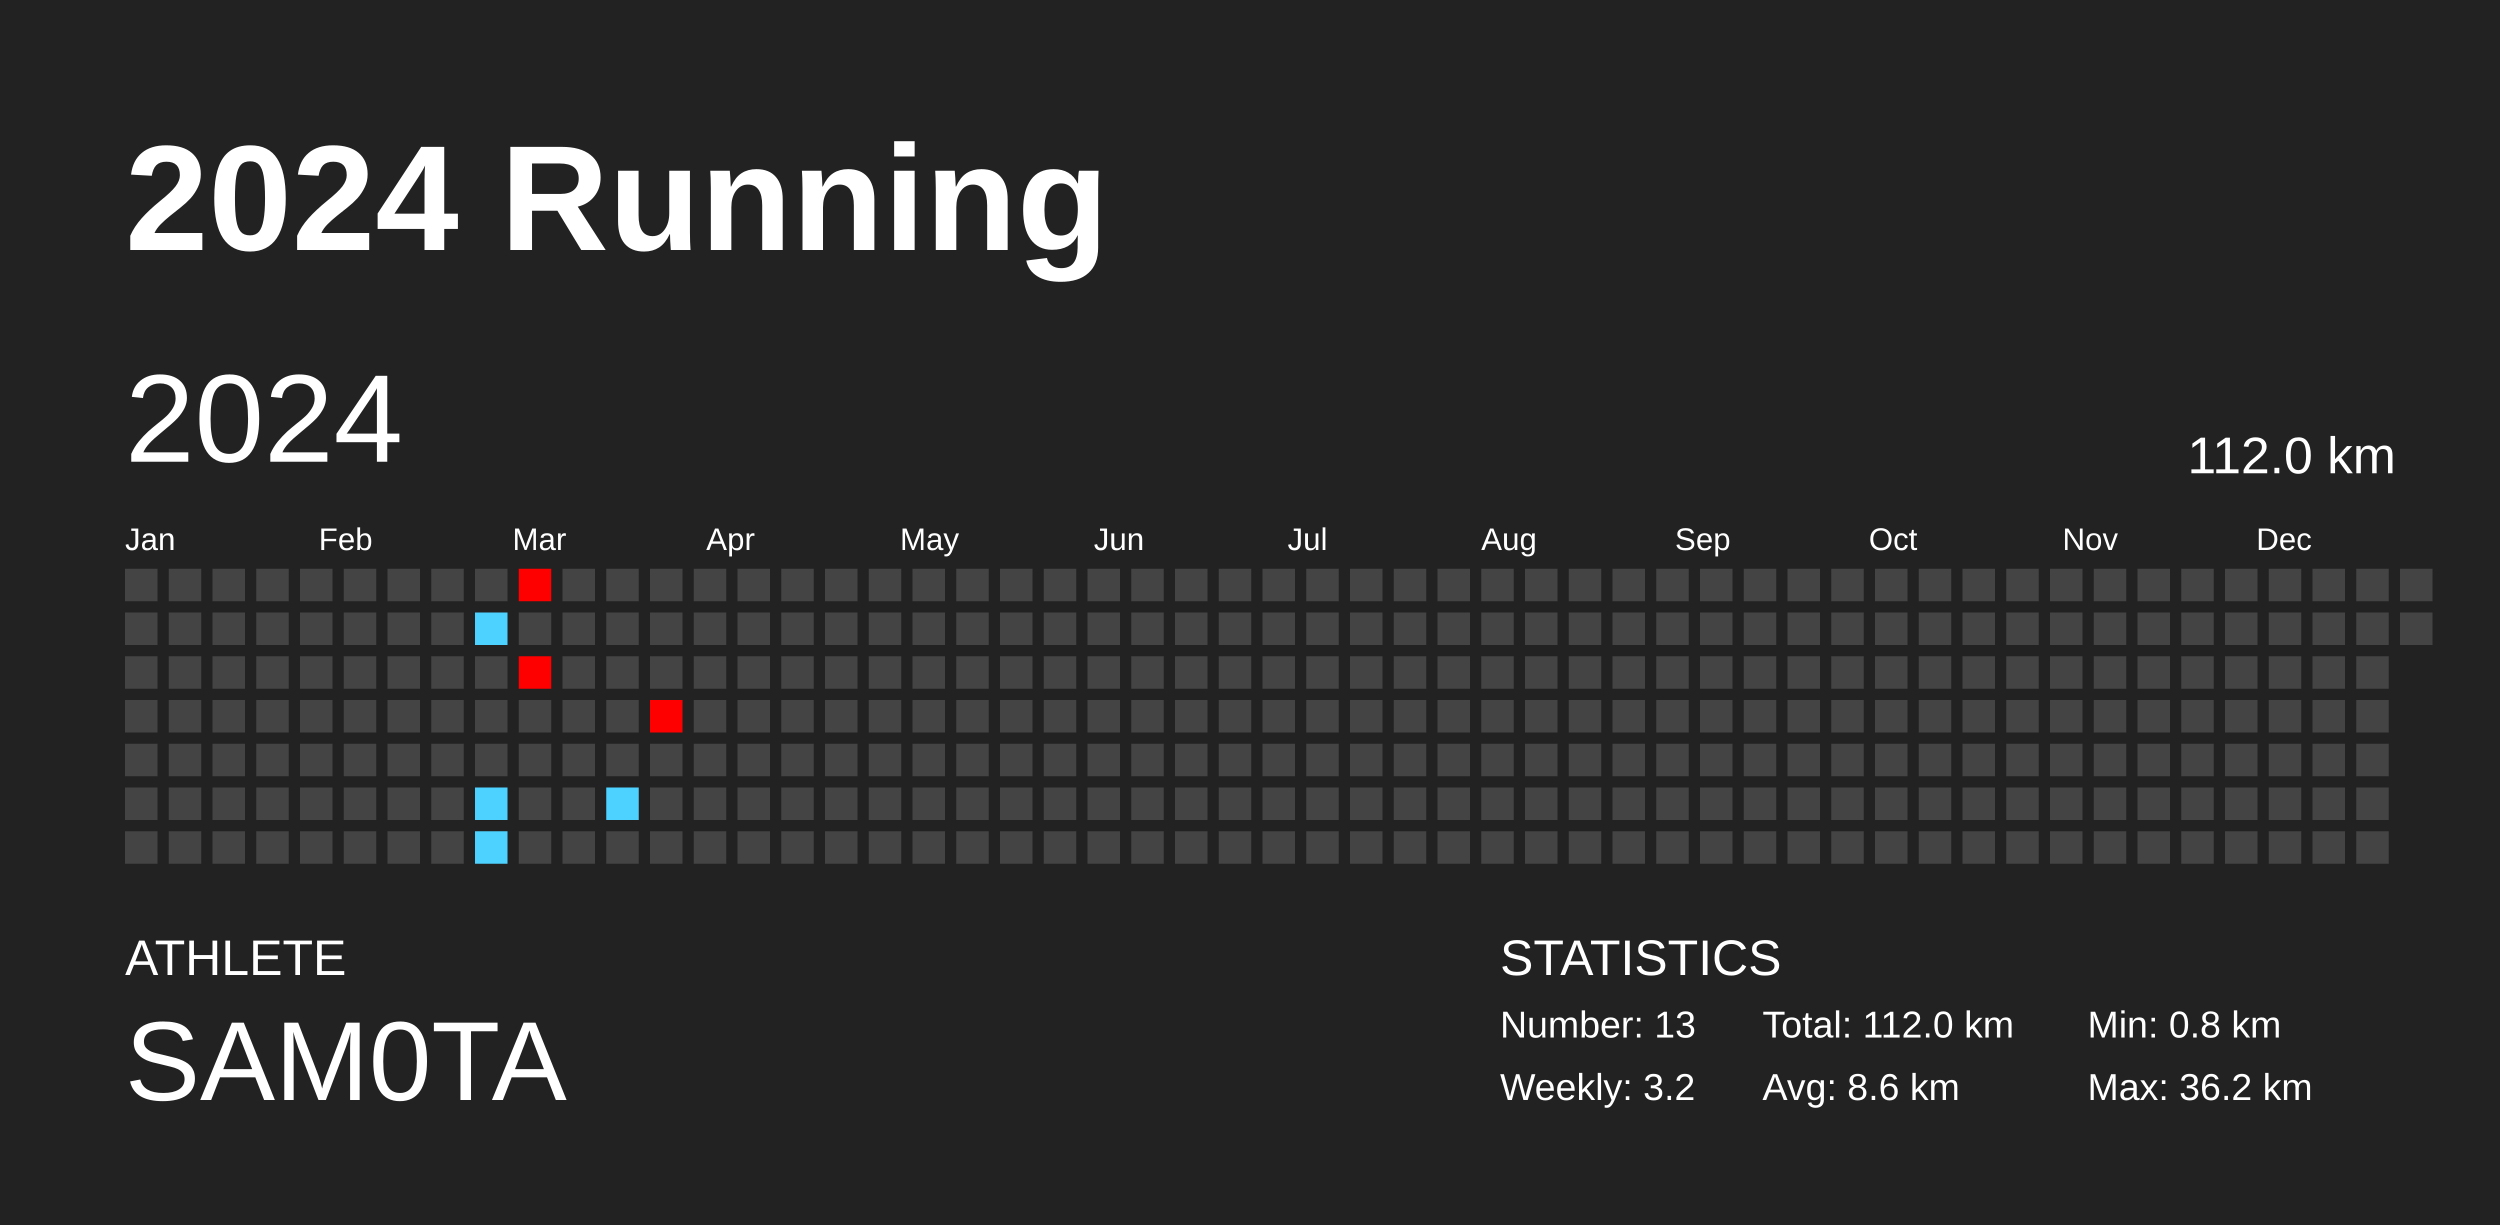
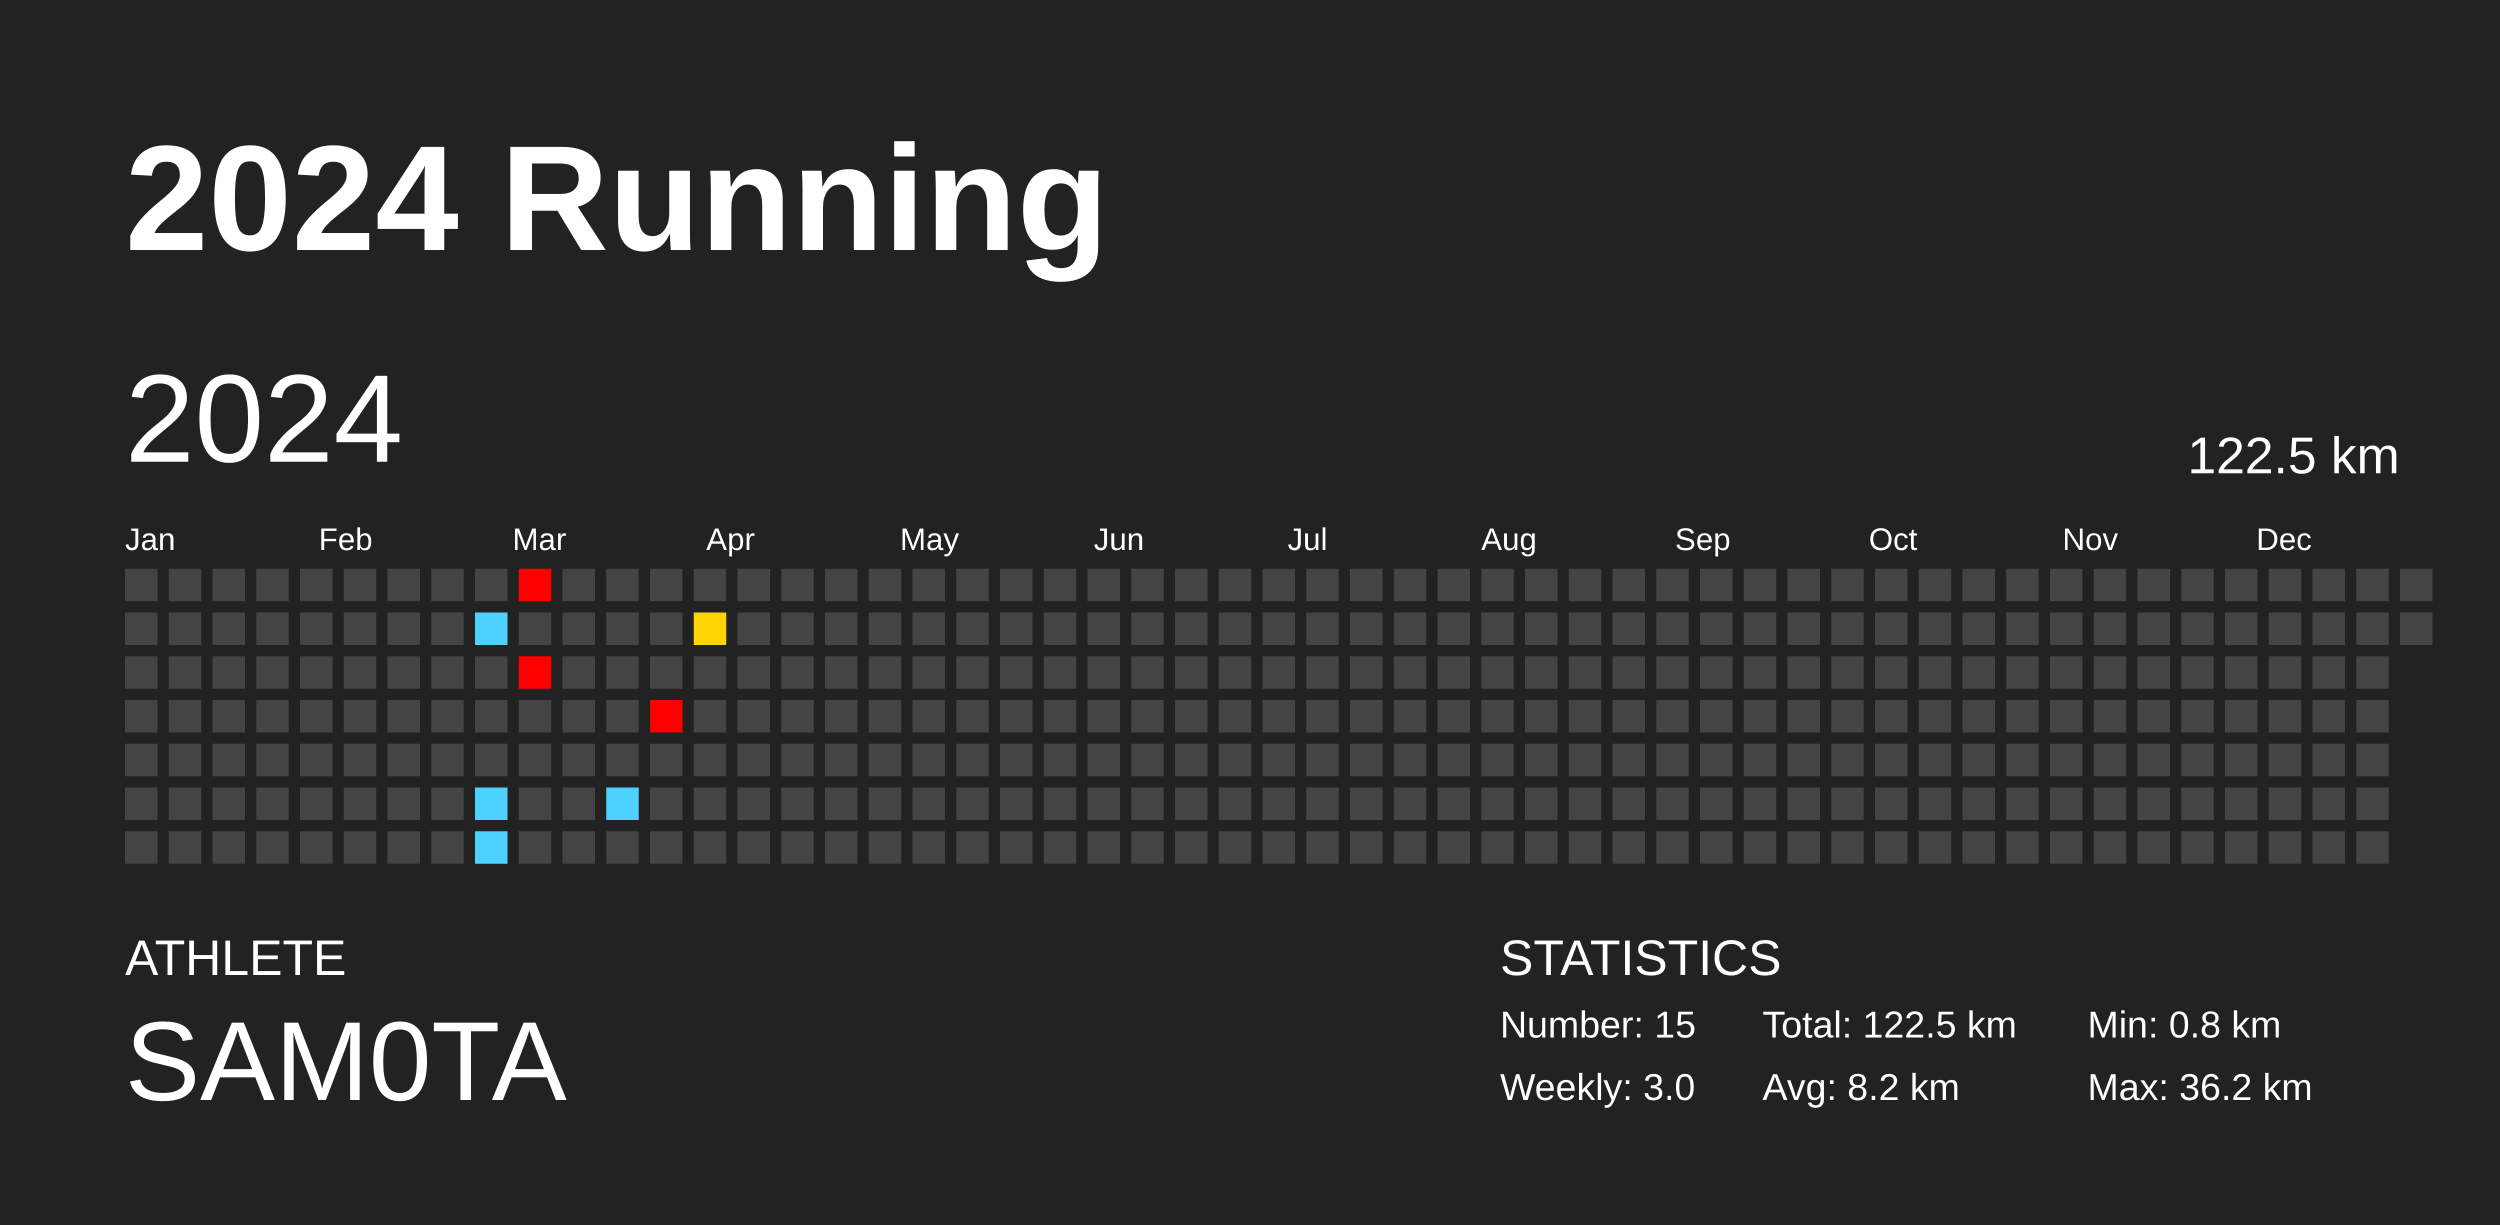
<svg xmlns="http://www.w3.org/2000/svg" baseProfile="full" height="98mm" version="1.1" viewBox="0,0,200,98" width="200mm">
  <defs />
  <rect fill="#222222" height="98" width="200" x="0" y="0" />
  <text fill="#FFFFFF" style="font-size:12px; font-family:Arial; font-weight:bold;" x="10" y="20">2024 Running</text>
  <text fill="#FFFFFF" style="font-size:4px; font-family:Arial" x="10" y="78">ATHLETE</text>
  <text fill="#FFFFFF" style="font-size:9px; font-family:Arial" x="10" y="88">SAM0TA</text>
  <text fill="#FFFFFF" style="font-size:4px; font-family:Arial" x="120" y="78">STATISTICS</text>
-   <text fill="#FFFFFF" style="font-size:3px; font-family:Arial" x="120" y="83">Number: 13</text>
-   <text fill="#FFFFFF" style="font-size:3px; font-family:Arial" x="120" y="88">Weekly: 3.2</text>
-   <text fill="#FFFFFF" style="font-size:3px; font-family:Arial" x="141" y="83">Total: 112.0 km</text>
-   <text fill="#FFFFFF" style="font-size:3px; font-family:Arial" x="141" y="88">Avg: 8.6 km</text>
+   <text fill="#FFFFFF" style="font-size:3px; font-family:Arial" x="120" y="83">Number: 15</text>
+   <text fill="#FFFFFF" style="font-size:3px; font-family:Arial" x="120" y="88">Weekly: 3.0</text>
+   <text fill="#FFFFFF" style="font-size:3px; font-family:Arial" x="141" y="83">Total: 122.5 km</text>
+   <text fill="#FFFFFF" style="font-size:3px; font-family:Arial" x="141" y="88">Avg: 8.2 km</text>
  <text fill="#FFFFFF" style="font-size:3px; font-family:Arial" x="167" y="83">Min: 0.8 km</text>
  <text fill="#FFFFFF" style="font-size:3px; font-family:Arial" x="167" y="88">Max: 36.2 km</text>
  <text dominant-baseline="hanging" fill="#FFFFFF" style="font-size:10.0px; font-family:Arial;" x="10" y="30">2024</text>
-   <text dominant-baseline="hanging" fill="#FFFFFF" style="font-size:4.125px; font-family:Arial;" x="175" y="35">112.0 km</text>
+   <text dominant-baseline="hanging" fill="#FFFFFF" style="font-size:4.125px; font-family:Arial;" x="175" y="35">122.5 km</text>
  <text fill="#FFFFFF" style="font-size:2.5px; font-family:Arial" x="10.0" y="44">Jan</text>
  <text fill="#FFFFFF" style="font-size:2.5px; font-family:Arial" x="25.5" y="44">Feb</text>
  <text fill="#FFFFFF" style="font-size:2.5px; font-family:Arial" x="41.0" y="44">Mar</text>
  <text fill="#FFFFFF" style="font-size:2.5px; font-family:Arial" x="56.5" y="44">Apr</text>
  <text fill="#FFFFFF" style="font-size:2.5px; font-family:Arial" x="72.0" y="44">May</text>
  <text fill="#FFFFFF" style="font-size:2.5px; font-family:Arial" x="87.5" y="44">Jun</text>
  <text fill="#FFFFFF" style="font-size:2.5px; font-family:Arial" x="103.0" y="44">Jul</text>
  <text fill="#FFFFFF" style="font-size:2.5px; font-family:Arial" x="118.5" y="44">Aug</text>
  <text fill="#FFFFFF" style="font-size:2.5px; font-family:Arial" x="134.0" y="44">Sep</text>
  <text fill="#FFFFFF" style="font-size:2.5px; font-family:Arial" x="149.5" y="44">Oct</text>
  <text fill="#FFFFFF" style="font-size:2.5px; font-family:Arial" x="165.0" y="44">Nov</text>
  <text fill="#FFFFFF" style="font-size:2.5px; font-family:Arial" x="180.5" y="44">Dec</text>
  <rect fill="#444444" height="2.6" width="2.6" x="10.0" y="45.5" />
  <rect fill="#444444" height="2.6" width="2.6" x="10.0" y="49.0" />
  <rect fill="#444444" height="2.6" width="2.6" x="10.0" y="52.5" />
  <rect fill="#444444" height="2.6" width="2.6" x="10.0" y="56.0" />
  <rect fill="#444444" height="2.6" width="2.6" x="10.0" y="59.5" />
  <rect fill="#444444" height="2.6" width="2.6" x="10.0" y="63.0" />
  <rect fill="#444444" height="2.6" width="2.6" x="10.0" y="66.5" />
  <rect fill="#444444" height="2.6" width="2.6" x="13.5" y="45.5" />
  <rect fill="#444444" height="2.6" width="2.6" x="13.5" y="49.0" />
  <rect fill="#444444" height="2.6" width="2.6" x="13.5" y="52.5" />
  <rect fill="#444444" height="2.6" width="2.6" x="13.5" y="56.0" />
  <rect fill="#444444" height="2.6" width="2.6" x="13.5" y="59.5" />
  <rect fill="#444444" height="2.6" width="2.6" x="13.5" y="63.0" />
  <rect fill="#444444" height="2.6" width="2.6" x="13.5" y="66.5" />
  <rect fill="#444444" height="2.6" width="2.6" x="17.0" y="45.5" />
  <rect fill="#444444" height="2.6" width="2.6" x="17.0" y="49.0" />
  <rect fill="#444444" height="2.6" width="2.6" x="17.0" y="52.5" />
  <rect fill="#444444" height="2.6" width="2.6" x="17.0" y="56.0" />
  <rect fill="#444444" height="2.6" width="2.6" x="17.0" y="59.5" />
  <rect fill="#444444" height="2.6" width="2.6" x="17.0" y="63.0" />
  <rect fill="#444444" height="2.6" width="2.6" x="17.0" y="66.5" />
  <rect fill="#444444" height="2.6" width="2.6" x="20.5" y="45.5" />
  <rect fill="#444444" height="2.6" width="2.6" x="20.5" y="49.0" />
  <rect fill="#444444" height="2.6" width="2.6" x="20.5" y="52.5" />
  <rect fill="#444444" height="2.6" width="2.6" x="20.5" y="56.0" />
  <rect fill="#444444" height="2.6" width="2.6" x="20.5" y="59.5" />
  <rect fill="#444444" height="2.6" width="2.6" x="20.5" y="63.0" />
  <rect fill="#444444" height="2.6" width="2.6" x="20.5" y="66.5" />
  <rect fill="#444444" height="2.6" width="2.6" x="24.0" y="45.5" />
  <rect fill="#444444" height="2.6" width="2.6" x="24.0" y="49.0" />
  <rect fill="#444444" height="2.6" width="2.6" x="24.0" y="52.5" />
  <rect fill="#444444" height="2.6" width="2.6" x="24.0" y="56.0" />
  <rect fill="#444444" height="2.6" width="2.6" x="24.0" y="59.5" />
  <rect fill="#444444" height="2.6" width="2.6" x="24.0" y="63.0" />
  <rect fill="#444444" height="2.6" width="2.6" x="24.0" y="66.5" />
  <rect fill="#444444" height="2.6" width="2.6" x="27.5" y="45.5" />
  <rect fill="#444444" height="2.6" width="2.6" x="27.5" y="49.0" />
  <rect fill="#444444" height="2.6" width="2.6" x="27.5" y="52.5" />
  <rect fill="#444444" height="2.6" width="2.6" x="27.5" y="56.0" />
  <rect fill="#444444" height="2.6" width="2.6" x="27.5" y="59.5" />
  <rect fill="#444444" height="2.6" width="2.6" x="27.5" y="63.0" />
  <rect fill="#444444" height="2.6" width="2.6" x="27.5" y="66.5" />
  <rect fill="#444444" height="2.6" width="2.6" x="31.0" y="45.5" />
  <rect fill="#444444" height="2.6" width="2.6" x="31.0" y="49.0" />
  <rect fill="#444444" height="2.6" width="2.6" x="31.0" y="52.5" />
  <rect fill="#444444" height="2.6" width="2.6" x="31.0" y="56.0" />
  <rect fill="#444444" height="2.6" width="2.6" x="31.0" y="59.5" />
  <rect fill="#444444" height="2.6" width="2.6" x="31.0" y="63.0" />
  <rect fill="#444444" height="2.6" width="2.6" x="31.0" y="66.5" />
  <rect fill="#444444" height="2.6" width="2.6" x="34.5" y="45.5" />
  <rect fill="#444444" height="2.6" width="2.6" x="34.5" y="49.0" />
  <rect fill="#444444" height="2.6" width="2.6" x="34.5" y="52.5" />
  <rect fill="#444444" height="2.6" width="2.6" x="34.5" y="56.0" />
  <rect fill="#444444" height="2.6" width="2.6" x="34.5" y="59.5" />
  <rect fill="#444444" height="2.6" width="2.6" x="34.5" y="63.0" />
  <rect fill="#444444" height="2.6" width="2.6" x="34.5" y="66.5" />
  <rect fill="#444444" height="2.6" width="2.6" x="38.0" y="45.5" />
  <rect fill="#4dd2ff" height="2.6" width="2.6" x="38.0" y="49.0" />
  <rect fill="#444444" height="2.6" width="2.6" x="38.0" y="52.5" />
  <rect fill="#444444" height="2.6" width="2.6" x="38.0" y="56.0" />
  <rect fill="#444444" height="2.6" width="2.6" x="38.0" y="59.5" />
  <rect fill="#4dd2ff" height="2.6" width="2.6" x="38.0" y="63.0" />
  <rect fill="#4dd2ff" height="2.6" width="2.6" x="38.0" y="66.5" />
  <rect fill="red" height="2.6" width="2.6" x="41.5" y="45.5" />
  <rect fill="#444444" height="2.6" width="2.6" x="41.5" y="49.0" />
  <rect fill="red" height="2.6" width="2.6" x="41.5" y="52.5" />
  <rect fill="#444444" height="2.6" width="2.6" x="41.5" y="56.0" />
  <rect fill="#444444" height="2.6" width="2.6" x="41.5" y="59.5" />
  <rect fill="#444444" height="2.6" width="2.6" x="41.5" y="63.0" />
  <rect fill="#444444" height="2.6" width="2.6" x="41.5" y="66.5" />
  <rect fill="#444444" height="2.6" width="2.6" x="45.0" y="45.5" />
  <rect fill="#444444" height="2.6" width="2.6" x="45.0" y="49.0" />
  <rect fill="#444444" height="2.6" width="2.6" x="45.0" y="52.5" />
  <rect fill="#444444" height="2.6" width="2.6" x="45.0" y="56.0" />
  <rect fill="#444444" height="2.6" width="2.6" x="45.0" y="59.5" />
  <rect fill="#444444" height="2.6" width="2.6" x="45.0" y="63.0" />
  <rect fill="#444444" height="2.6" width="2.6" x="45.0" y="66.5" />
  <rect fill="#444444" height="2.6" width="2.6" x="48.5" y="45.5" />
  <rect fill="#444444" height="2.6" width="2.6" x="48.5" y="49.0" />
  <rect fill="#444444" height="2.6" width="2.6" x="48.5" y="52.5" />
  <rect fill="#444444" height="2.6" width="2.6" x="48.5" y="56.0" />
  <rect fill="#444444" height="2.6" width="2.6" x="48.5" y="59.5" />
  <rect fill="#4dd2ff" height="2.6" width="2.6" x="48.5" y="63.0" />
  <rect fill="#444444" height="2.6" width="2.6" x="48.5" y="66.5" />
  <rect fill="#444444" height="2.6" width="2.6" x="52.0" y="45.5" />
  <rect fill="#444444" height="2.6" width="2.6" x="52.0" y="49.0" />
  <rect fill="#444444" height="2.6" width="2.6" x="52.0" y="52.5" />
  <rect fill="red" height="2.6" width="2.6" x="52.0" y="56.0" />
  <rect fill="#444444" height="2.6" width="2.6" x="52.0" y="59.5" />
  <rect fill="#444444" height="2.6" width="2.6" x="52.0" y="63.0" />
  <rect fill="#444444" height="2.6" width="2.6" x="52.0" y="66.5" />
  <rect fill="#444444" height="2.6" width="2.6" x="55.5" y="45.5" />
-   <rect fill="#444444" height="2.6" width="2.6" x="55.5" y="49.0" />
+   <rect fill="#ffd400" height="2.6" width="2.6" x="55.5" y="49.0" />
  <rect fill="#444444" height="2.6" width="2.6" x="55.5" y="52.5" />
  <rect fill="#444444" height="2.6" width="2.6" x="55.5" y="56.0" />
  <rect fill="#444444" height="2.6" width="2.6" x="55.5" y="59.5" />
  <rect fill="#444444" height="2.6" width="2.6" x="55.5" y="63.0" />
  <rect fill="#444444" height="2.6" width="2.6" x="55.5" y="66.5" />
  <rect fill="#444444" height="2.6" width="2.6" x="59.0" y="45.5" />
  <rect fill="#444444" height="2.6" width="2.6" x="59.0" y="49.0" />
  <rect fill="#444444" height="2.6" width="2.6" x="59.0" y="52.5" />
  <rect fill="#444444" height="2.6" width="2.6" x="59.0" y="56.0" />
  <rect fill="#444444" height="2.6" width="2.6" x="59.0" y="59.5" />
  <rect fill="#444444" height="2.6" width="2.6" x="59.0" y="63.0" />
  <rect fill="#444444" height="2.6" width="2.6" x="59.0" y="66.5" />
  <rect fill="#444444" height="2.6" width="2.6" x="62.5" y="45.5" />
  <rect fill="#444444" height="2.6" width="2.6" x="62.5" y="49.0" />
  <rect fill="#444444" height="2.6" width="2.6" x="62.5" y="52.5" />
  <rect fill="#444444" height="2.6" width="2.6" x="62.5" y="56.0" />
  <rect fill="#444444" height="2.6" width="2.6" x="62.5" y="59.5" />
  <rect fill="#444444" height="2.6" width="2.6" x="62.5" y="63.0" />
  <rect fill="#444444" height="2.6" width="2.6" x="62.5" y="66.5" />
  <rect fill="#444444" height="2.6" width="2.6" x="66.0" y="45.5" />
  <rect fill="#444444" height="2.6" width="2.6" x="66.0" y="49.0" />
  <rect fill="#444444" height="2.6" width="2.6" x="66.0" y="52.5" />
  <rect fill="#444444" height="2.6" width="2.6" x="66.0" y="56.0" />
  <rect fill="#444444" height="2.6" width="2.6" x="66.0" y="59.5" />
  <rect fill="#444444" height="2.6" width="2.6" x="66.0" y="63.0" />
  <rect fill="#444444" height="2.6" width="2.6" x="66.0" y="66.5" />
  <rect fill="#444444" height="2.6" width="2.6" x="69.5" y="45.5" />
  <rect fill="#444444" height="2.6" width="2.6" x="69.5" y="49.0" />
  <rect fill="#444444" height="2.6" width="2.6" x="69.5" y="52.5" />
  <rect fill="#444444" height="2.6" width="2.6" x="69.5" y="56.0" />
  <rect fill="#444444" height="2.6" width="2.6" x="69.5" y="59.5" />
  <rect fill="#444444" height="2.6" width="2.6" x="69.5" y="63.0" />
  <rect fill="#444444" height="2.6" width="2.6" x="69.5" y="66.5" />
  <rect fill="#444444" height="2.6" width="2.6" x="73.0" y="45.5" />
  <rect fill="#444444" height="2.6" width="2.6" x="73.0" y="49.0" />
  <rect fill="#444444" height="2.6" width="2.6" x="73.0" y="52.5" />
  <rect fill="#444444" height="2.6" width="2.6" x="73.0" y="56.0" />
  <rect fill="#444444" height="2.6" width="2.6" x="73.0" y="59.5" />
  <rect fill="#444444" height="2.6" width="2.6" x="73.0" y="63.0" />
  <rect fill="#444444" height="2.6" width="2.6" x="73.0" y="66.5" />
  <rect fill="#444444" height="2.6" width="2.6" x="76.5" y="45.5" />
  <rect fill="#444444" height="2.6" width="2.6" x="76.5" y="49.0" />
  <rect fill="#444444" height="2.6" width="2.6" x="76.5" y="52.5" />
  <rect fill="#444444" height="2.6" width="2.6" x="76.5" y="56.0" />
  <rect fill="#444444" height="2.6" width="2.6" x="76.5" y="59.5" />
  <rect fill="#444444" height="2.6" width="2.6" x="76.5" y="63.0" />
  <rect fill="#444444" height="2.6" width="2.6" x="76.5" y="66.5" />
  <rect fill="#444444" height="2.6" width="2.6" x="80.0" y="45.5" />
  <rect fill="#444444" height="2.6" width="2.6" x="80.0" y="49.0" />
  <rect fill="#444444" height="2.6" width="2.6" x="80.0" y="52.5" />
  <rect fill="#444444" height="2.6" width="2.6" x="80.0" y="56.0" />
  <rect fill="#444444" height="2.6" width="2.6" x="80.0" y="59.5" />
  <rect fill="#444444" height="2.6" width="2.6" x="80.0" y="63.0" />
  <rect fill="#444444" height="2.6" width="2.6" x="80.0" y="66.5" />
  <rect fill="#444444" height="2.6" width="2.6" x="83.5" y="45.5" />
  <rect fill="#444444" height="2.6" width="2.6" x="83.5" y="49.0" />
  <rect fill="#444444" height="2.6" width="2.6" x="83.5" y="52.5" />
  <rect fill="#444444" height="2.6" width="2.6" x="83.5" y="56.0" />
  <rect fill="#444444" height="2.6" width="2.6" x="83.5" y="59.5" />
  <rect fill="#444444" height="2.6" width="2.6" x="83.5" y="63.0" />
  <rect fill="#444444" height="2.6" width="2.6" x="83.5" y="66.5" />
  <rect fill="#444444" height="2.6" width="2.6" x="87.0" y="45.5" />
  <rect fill="#444444" height="2.6" width="2.6" x="87.0" y="49.0" />
  <rect fill="#444444" height="2.6" width="2.6" x="87.0" y="52.5" />
  <rect fill="#444444" height="2.6" width="2.6" x="87.0" y="56.0" />
  <rect fill="#444444" height="2.6" width="2.6" x="87.0" y="59.5" />
  <rect fill="#444444" height="2.6" width="2.6" x="87.0" y="63.0" />
  <rect fill="#444444" height="2.6" width="2.6" x="87.0" y="66.5" />
  <rect fill="#444444" height="2.6" width="2.6" x="90.5" y="45.5" />
  <rect fill="#444444" height="2.6" width="2.6" x="90.5" y="49.0" />
  <rect fill="#444444" height="2.6" width="2.6" x="90.5" y="52.5" />
  <rect fill="#444444" height="2.6" width="2.6" x="90.5" y="56.0" />
  <rect fill="#444444" height="2.6" width="2.6" x="90.5" y="59.5" />
  <rect fill="#444444" height="2.6" width="2.6" x="90.5" y="63.0" />
  <rect fill="#444444" height="2.6" width="2.6" x="90.5" y="66.5" />
  <rect fill="#444444" height="2.6" width="2.6" x="94.0" y="45.5" />
  <rect fill="#444444" height="2.6" width="2.6" x="94.0" y="49.0" />
  <rect fill="#444444" height="2.6" width="2.6" x="94.0" y="52.5" />
  <rect fill="#444444" height="2.6" width="2.6" x="94.0" y="56.0" />
  <rect fill="#444444" height="2.6" width="2.6" x="94.0" y="59.5" />
  <rect fill="#444444" height="2.6" width="2.6" x="94.0" y="63.0" />
  <rect fill="#444444" height="2.6" width="2.6" x="94.0" y="66.5" />
  <rect fill="#444444" height="2.6" width="2.6" x="97.5" y="45.5" />
  <rect fill="#444444" height="2.6" width="2.6" x="97.5" y="49.0" />
  <rect fill="#444444" height="2.6" width="2.6" x="97.5" y="52.5" />
  <rect fill="#444444" height="2.6" width="2.6" x="97.5" y="56.0" />
  <rect fill="#444444" height="2.6" width="2.6" x="97.5" y="59.5" />
  <rect fill="#444444" height="2.6" width="2.6" x="97.5" y="63.0" />
  <rect fill="#444444" height="2.6" width="2.6" x="97.5" y="66.5" />
  <rect fill="#444444" height="2.6" width="2.6" x="101.0" y="45.5" />
  <rect fill="#444444" height="2.6" width="2.6" x="101.0" y="49.0" />
  <rect fill="#444444" height="2.6" width="2.6" x="101.0" y="52.5" />
  <rect fill="#444444" height="2.6" width="2.6" x="101.0" y="56.0" />
  <rect fill="#444444" height="2.6" width="2.6" x="101.0" y="59.5" />
  <rect fill="#444444" height="2.6" width="2.6" x="101.0" y="63.0" />
  <rect fill="#444444" height="2.6" width="2.6" x="101.0" y="66.5" />
  <rect fill="#444444" height="2.6" width="2.6" x="104.5" y="45.5" />
  <rect fill="#444444" height="2.6" width="2.6" x="104.5" y="49.0" />
  <rect fill="#444444" height="2.6" width="2.6" x="104.5" y="52.5" />
  <rect fill="#444444" height="2.6" width="2.6" x="104.5" y="56.0" />
  <rect fill="#444444" height="2.6" width="2.6" x="104.5" y="59.5" />
  <rect fill="#444444" height="2.6" width="2.6" x="104.5" y="63.0" />
  <rect fill="#444444" height="2.6" width="2.6" x="104.5" y="66.5" />
  <rect fill="#444444" height="2.6" width="2.6" x="108.0" y="45.5" />
  <rect fill="#444444" height="2.6" width="2.6" x="108.0" y="49.0" />
  <rect fill="#444444" height="2.6" width="2.6" x="108.0" y="52.5" />
  <rect fill="#444444" height="2.6" width="2.6" x="108.0" y="56.0" />
  <rect fill="#444444" height="2.6" width="2.6" x="108.0" y="59.5" />
  <rect fill="#444444" height="2.6" width="2.6" x="108.0" y="63.0" />
  <rect fill="#444444" height="2.6" width="2.6" x="108.0" y="66.5" />
  <rect fill="#444444" height="2.6" width="2.6" x="111.5" y="45.5" />
  <rect fill="#444444" height="2.6" width="2.6" x="111.5" y="49.0" />
  <rect fill="#444444" height="2.6" width="2.6" x="111.5" y="52.5" />
  <rect fill="#444444" height="2.6" width="2.6" x="111.5" y="56.0" />
  <rect fill="#444444" height="2.6" width="2.6" x="111.5" y="59.5" />
  <rect fill="#444444" height="2.6" width="2.6" x="111.5" y="63.0" />
  <rect fill="#444444" height="2.6" width="2.6" x="111.5" y="66.5" />
  <rect fill="#444444" height="2.6" width="2.6" x="115.0" y="45.5" />
  <rect fill="#444444" height="2.6" width="2.6" x="115.0" y="49.0" />
  <rect fill="#444444" height="2.6" width="2.6" x="115.0" y="52.5" />
  <rect fill="#444444" height="2.6" width="2.6" x="115.0" y="56.0" />
  <rect fill="#444444" height="2.6" width="2.6" x="115.0" y="59.5" />
  <rect fill="#444444" height="2.6" width="2.6" x="115.0" y="63.0" />
  <rect fill="#444444" height="2.6" width="2.6" x="115.0" y="66.5" />
  <rect fill="#444444" height="2.6" width="2.6" x="118.5" y="45.5" />
  <rect fill="#444444" height="2.6" width="2.6" x="118.5" y="49.0" />
  <rect fill="#444444" height="2.6" width="2.6" x="118.5" y="52.5" />
  <rect fill="#444444" height="2.6" width="2.6" x="118.5" y="56.0" />
  <rect fill="#444444" height="2.6" width="2.6" x="118.5" y="59.5" />
  <rect fill="#444444" height="2.6" width="2.6" x="118.5" y="63.0" />
  <rect fill="#444444" height="2.6" width="2.6" x="118.5" y="66.5" />
  <rect fill="#444444" height="2.6" width="2.6" x="122.0" y="45.5" />
  <rect fill="#444444" height="2.6" width="2.6" x="122.0" y="49.0" />
  <rect fill="#444444" height="2.6" width="2.6" x="122.0" y="52.5" />
  <rect fill="#444444" height="2.6" width="2.6" x="122.0" y="56.0" />
  <rect fill="#444444" height="2.6" width="2.6" x="122.0" y="59.5" />
  <rect fill="#444444" height="2.6" width="2.6" x="122.0" y="63.0" />
  <rect fill="#444444" height="2.6" width="2.6" x="122.0" y="66.5" />
  <rect fill="#444444" height="2.6" width="2.6" x="125.5" y="45.5" />
  <rect fill="#444444" height="2.6" width="2.6" x="125.5" y="49.0" />
  <rect fill="#444444" height="2.6" width="2.6" x="125.5" y="52.5" />
  <rect fill="#444444" height="2.6" width="2.6" x="125.5" y="56.0" />
  <rect fill="#444444" height="2.6" width="2.6" x="125.5" y="59.5" />
  <rect fill="#444444" height="2.6" width="2.6" x="125.5" y="63.0" />
  <rect fill="#444444" height="2.6" width="2.6" x="125.5" y="66.5" />
  <rect fill="#444444" height="2.6" width="2.6" x="129.0" y="45.5" />
  <rect fill="#444444" height="2.6" width="2.6" x="129.0" y="49.0" />
  <rect fill="#444444" height="2.6" width="2.6" x="129.0" y="52.5" />
  <rect fill="#444444" height="2.6" width="2.6" x="129.0" y="56.0" />
  <rect fill="#444444" height="2.6" width="2.6" x="129.0" y="59.5" />
  <rect fill="#444444" height="2.6" width="2.6" x="129.0" y="63.0" />
  <rect fill="#444444" height="2.6" width="2.6" x="129.0" y="66.5" />
  <rect fill="#444444" height="2.6" width="2.6" x="132.5" y="45.5" />
  <rect fill="#444444" height="2.6" width="2.6" x="132.5" y="49.0" />
  <rect fill="#444444" height="2.6" width="2.6" x="132.5" y="52.5" />
  <rect fill="#444444" height="2.6" width="2.6" x="132.5" y="56.0" />
  <rect fill="#444444" height="2.6" width="2.6" x="132.5" y="59.5" />
  <rect fill="#444444" height="2.6" width="2.6" x="132.5" y="63.0" />
  <rect fill="#444444" height="2.6" width="2.6" x="132.5" y="66.5" />
  <rect fill="#444444" height="2.6" width="2.6" x="136.0" y="45.5" />
  <rect fill="#444444" height="2.6" width="2.6" x="136.0" y="49.0" />
  <rect fill="#444444" height="2.6" width="2.6" x="136.0" y="52.5" />
  <rect fill="#444444" height="2.6" width="2.6" x="136.0" y="56.0" />
  <rect fill="#444444" height="2.6" width="2.6" x="136.0" y="59.5" />
  <rect fill="#444444" height="2.6" width="2.6" x="136.0" y="63.0" />
  <rect fill="#444444" height="2.6" width="2.6" x="136.0" y="66.5" />
  <rect fill="#444444" height="2.6" width="2.6" x="139.5" y="45.5" />
  <rect fill="#444444" height="2.6" width="2.6" x="139.5" y="49.0" />
  <rect fill="#444444" height="2.6" width="2.6" x="139.5" y="52.5" />
  <rect fill="#444444" height="2.6" width="2.6" x="139.5" y="56.0" />
  <rect fill="#444444" height="2.6" width="2.6" x="139.5" y="59.5" />
  <rect fill="#444444" height="2.6" width="2.6" x="139.5" y="63.0" />
  <rect fill="#444444" height="2.6" width="2.6" x="139.5" y="66.5" />
  <rect fill="#444444" height="2.6" width="2.6" x="143.0" y="45.5" />
  <rect fill="#444444" height="2.6" width="2.6" x="143.0" y="49.0" />
  <rect fill="#444444" height="2.6" width="2.6" x="143.0" y="52.5" />
  <rect fill="#444444" height="2.6" width="2.6" x="143.0" y="56.0" />
  <rect fill="#444444" height="2.6" width="2.6" x="143.0" y="59.5" />
  <rect fill="#444444" height="2.6" width="2.6" x="143.0" y="63.0" />
  <rect fill="#444444" height="2.6" width="2.6" x="143.0" y="66.5" />
  <rect fill="#444444" height="2.6" width="2.6" x="146.5" y="45.5" />
  <rect fill="#444444" height="2.6" width="2.6" x="146.5" y="49.0" />
  <rect fill="#444444" height="2.6" width="2.6" x="146.5" y="52.5" />
  <rect fill="#444444" height="2.6" width="2.6" x="146.5" y="56.0" />
  <rect fill="#444444" height="2.6" width="2.6" x="146.5" y="59.5" />
  <rect fill="#444444" height="2.6" width="2.6" x="146.5" y="63.0" />
  <rect fill="#444444" height="2.6" width="2.6" x="146.5" y="66.5" />
  <rect fill="#444444" height="2.6" width="2.6" x="150.0" y="45.5" />
  <rect fill="#444444" height="2.6" width="2.6" x="150.0" y="49.0" />
  <rect fill="#444444" height="2.6" width="2.6" x="150.0" y="52.5" />
  <rect fill="#444444" height="2.6" width="2.6" x="150.0" y="56.0" />
  <rect fill="#444444" height="2.6" width="2.6" x="150.0" y="59.5" />
  <rect fill="#444444" height="2.6" width="2.6" x="150.0" y="63.0" />
  <rect fill="#444444" height="2.6" width="2.6" x="150.0" y="66.5" />
  <rect fill="#444444" height="2.6" width="2.6" x="153.5" y="45.5" />
  <rect fill="#444444" height="2.6" width="2.6" x="153.5" y="49.0" />
  <rect fill="#444444" height="2.6" width="2.6" x="153.5" y="52.5" />
  <rect fill="#444444" height="2.6" width="2.6" x="153.5" y="56.0" />
  <rect fill="#444444" height="2.6" width="2.6" x="153.5" y="59.5" />
  <rect fill="#444444" height="2.6" width="2.6" x="153.5" y="63.0" />
  <rect fill="#444444" height="2.6" width="2.6" x="153.5" y="66.5" />
  <rect fill="#444444" height="2.6" width="2.6" x="157.0" y="45.5" />
  <rect fill="#444444" height="2.6" width="2.6" x="157.0" y="49.0" />
  <rect fill="#444444" height="2.6" width="2.6" x="157.0" y="52.5" />
  <rect fill="#444444" height="2.6" width="2.6" x="157.0" y="56.0" />
  <rect fill="#444444" height="2.6" width="2.6" x="157.0" y="59.5" />
  <rect fill="#444444" height="2.6" width="2.6" x="157.0" y="63.0" />
  <rect fill="#444444" height="2.6" width="2.6" x="157.0" y="66.5" />
  <rect fill="#444444" height="2.6" width="2.6" x="160.5" y="45.5" />
  <rect fill="#444444" height="2.6" width="2.6" x="160.5" y="49.0" />
  <rect fill="#444444" height="2.6" width="2.6" x="160.5" y="52.5" />
  <rect fill="#444444" height="2.6" width="2.6" x="160.5" y="56.0" />
  <rect fill="#444444" height="2.6" width="2.6" x="160.5" y="59.5" />
  <rect fill="#444444" height="2.6" width="2.6" x="160.5" y="63.0" />
  <rect fill="#444444" height="2.6" width="2.6" x="160.5" y="66.5" />
  <rect fill="#444444" height="2.6" width="2.6" x="164.0" y="45.5" />
  <rect fill="#444444" height="2.6" width="2.6" x="164.0" y="49.0" />
  <rect fill="#444444" height="2.6" width="2.6" x="164.0" y="52.5" />
  <rect fill="#444444" height="2.6" width="2.6" x="164.0" y="56.0" />
  <rect fill="#444444" height="2.6" width="2.6" x="164.0" y="59.5" />
  <rect fill="#444444" height="2.6" width="2.6" x="164.0" y="63.0" />
  <rect fill="#444444" height="2.6" width="2.6" x="164.0" y="66.5" />
  <rect fill="#444444" height="2.6" width="2.6" x="167.5" y="45.5" />
  <rect fill="#444444" height="2.6" width="2.6" x="167.5" y="49.0" />
  <rect fill="#444444" height="2.6" width="2.6" x="167.5" y="52.5" />
  <rect fill="#444444" height="2.6" width="2.6" x="167.5" y="56.0" />
  <rect fill="#444444" height="2.6" width="2.6" x="167.5" y="59.5" />
  <rect fill="#444444" height="2.6" width="2.6" x="167.5" y="63.0" />
  <rect fill="#444444" height="2.6" width="2.6" x="167.5" y="66.5" />
  <rect fill="#444444" height="2.6" width="2.6" x="171.0" y="45.5" />
  <rect fill="#444444" height="2.6" width="2.6" x="171.0" y="49.0" />
  <rect fill="#444444" height="2.6" width="2.6" x="171.0" y="52.5" />
  <rect fill="#444444" height="2.6" width="2.6" x="171.0" y="56.0" />
  <rect fill="#444444" height="2.6" width="2.6" x="171.0" y="59.5" />
  <rect fill="#444444" height="2.6" width="2.6" x="171.0" y="63.0" />
  <rect fill="#444444" height="2.6" width="2.6" x="171.0" y="66.5" />
  <rect fill="#444444" height="2.6" width="2.6" x="174.5" y="45.5" />
  <rect fill="#444444" height="2.6" width="2.6" x="174.5" y="49.0" />
  <rect fill="#444444" height="2.6" width="2.6" x="174.5" y="52.5" />
  <rect fill="#444444" height="2.6" width="2.6" x="174.5" y="56.0" />
  <rect fill="#444444" height="2.6" width="2.6" x="174.5" y="59.5" />
  <rect fill="#444444" height="2.6" width="2.6" x="174.5" y="63.0" />
  <rect fill="#444444" height="2.6" width="2.6" x="174.5" y="66.5" />
  <rect fill="#444444" height="2.6" width="2.6" x="178.0" y="45.5" />
  <rect fill="#444444" height="2.6" width="2.6" x="178.0" y="49.0" />
  <rect fill="#444444" height="2.6" width="2.6" x="178.0" y="52.5" />
  <rect fill="#444444" height="2.6" width="2.6" x="178.0" y="56.0" />
  <rect fill="#444444" height="2.6" width="2.6" x="178.0" y="59.5" />
  <rect fill="#444444" height="2.6" width="2.6" x="178.0" y="63.0" />
  <rect fill="#444444" height="2.6" width="2.6" x="178.0" y="66.5" />
  <rect fill="#444444" height="2.6" width="2.6" x="181.5" y="45.5" />
  <rect fill="#444444" height="2.6" width="2.6" x="181.5" y="49.0" />
  <rect fill="#444444" height="2.6" width="2.6" x="181.5" y="52.5" />
  <rect fill="#444444" height="2.6" width="2.6" x="181.5" y="56.0" />
  <rect fill="#444444" height="2.6" width="2.6" x="181.5" y="59.5" />
  <rect fill="#444444" height="2.6" width="2.6" x="181.5" y="63.0" />
  <rect fill="#444444" height="2.6" width="2.6" x="181.5" y="66.5" />
  <rect fill="#444444" height="2.6" width="2.6" x="185.0" y="45.5" />
  <rect fill="#444444" height="2.6" width="2.6" x="185.0" y="49.0" />
  <rect fill="#444444" height="2.6" width="2.6" x="185.0" y="52.5" />
  <rect fill="#444444" height="2.6" width="2.6" x="185.0" y="56.0" />
  <rect fill="#444444" height="2.6" width="2.6" x="185.0" y="59.5" />
  <rect fill="#444444" height="2.6" width="2.6" x="185.0" y="63.0" />
  <rect fill="#444444" height="2.6" width="2.6" x="185.0" y="66.5" />
  <rect fill="#444444" height="2.6" width="2.6" x="188.5" y="45.5" />
  <rect fill="#444444" height="2.6" width="2.6" x="188.5" y="49.0" />
  <rect fill="#444444" height="2.6" width="2.6" x="188.5" y="52.5" />
  <rect fill="#444444" height="2.6" width="2.6" x="188.5" y="56.0" />
  <rect fill="#444444" height="2.6" width="2.6" x="188.5" y="59.5" />
  <rect fill="#444444" height="2.6" width="2.6" x="188.5" y="63.0" />
  <rect fill="#444444" height="2.6" width="2.6" x="188.5" y="66.5" />
  <rect fill="#444444" height="2.6" width="2.6" x="192.0" y="45.5" />
  <rect fill="#444444" height="2.6" width="2.6" x="192.0" y="49.0" />
</svg>
